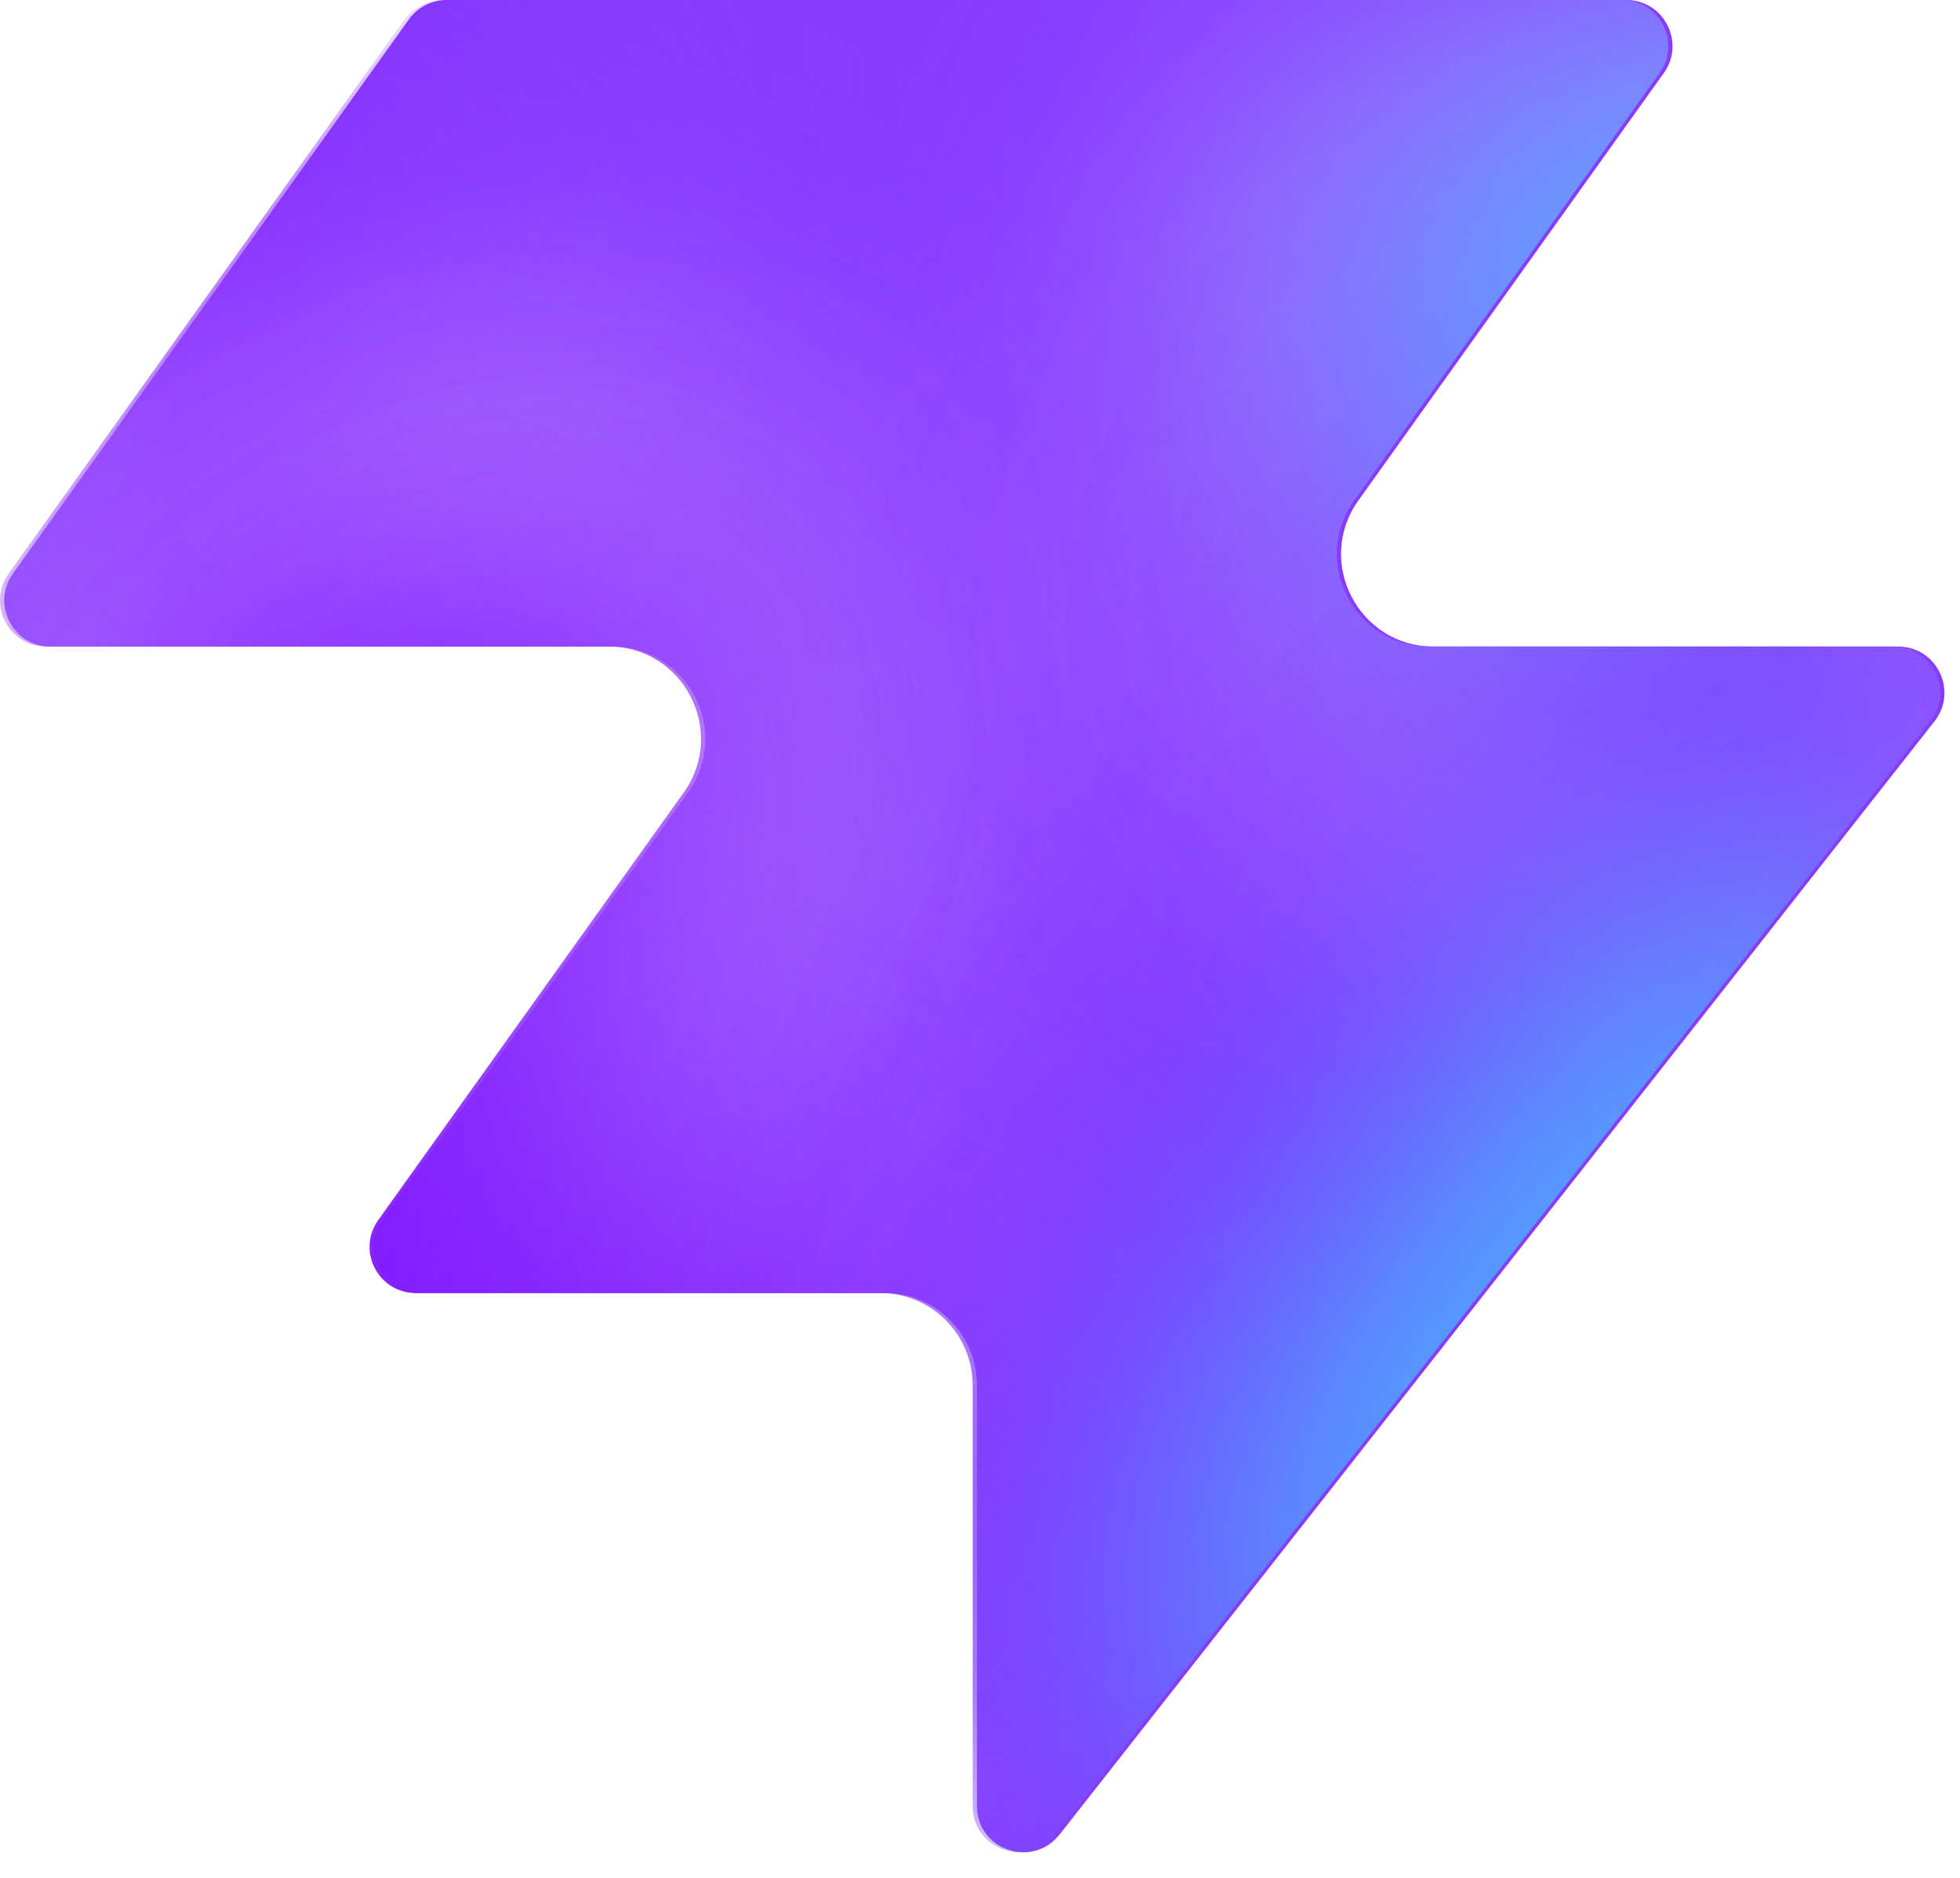
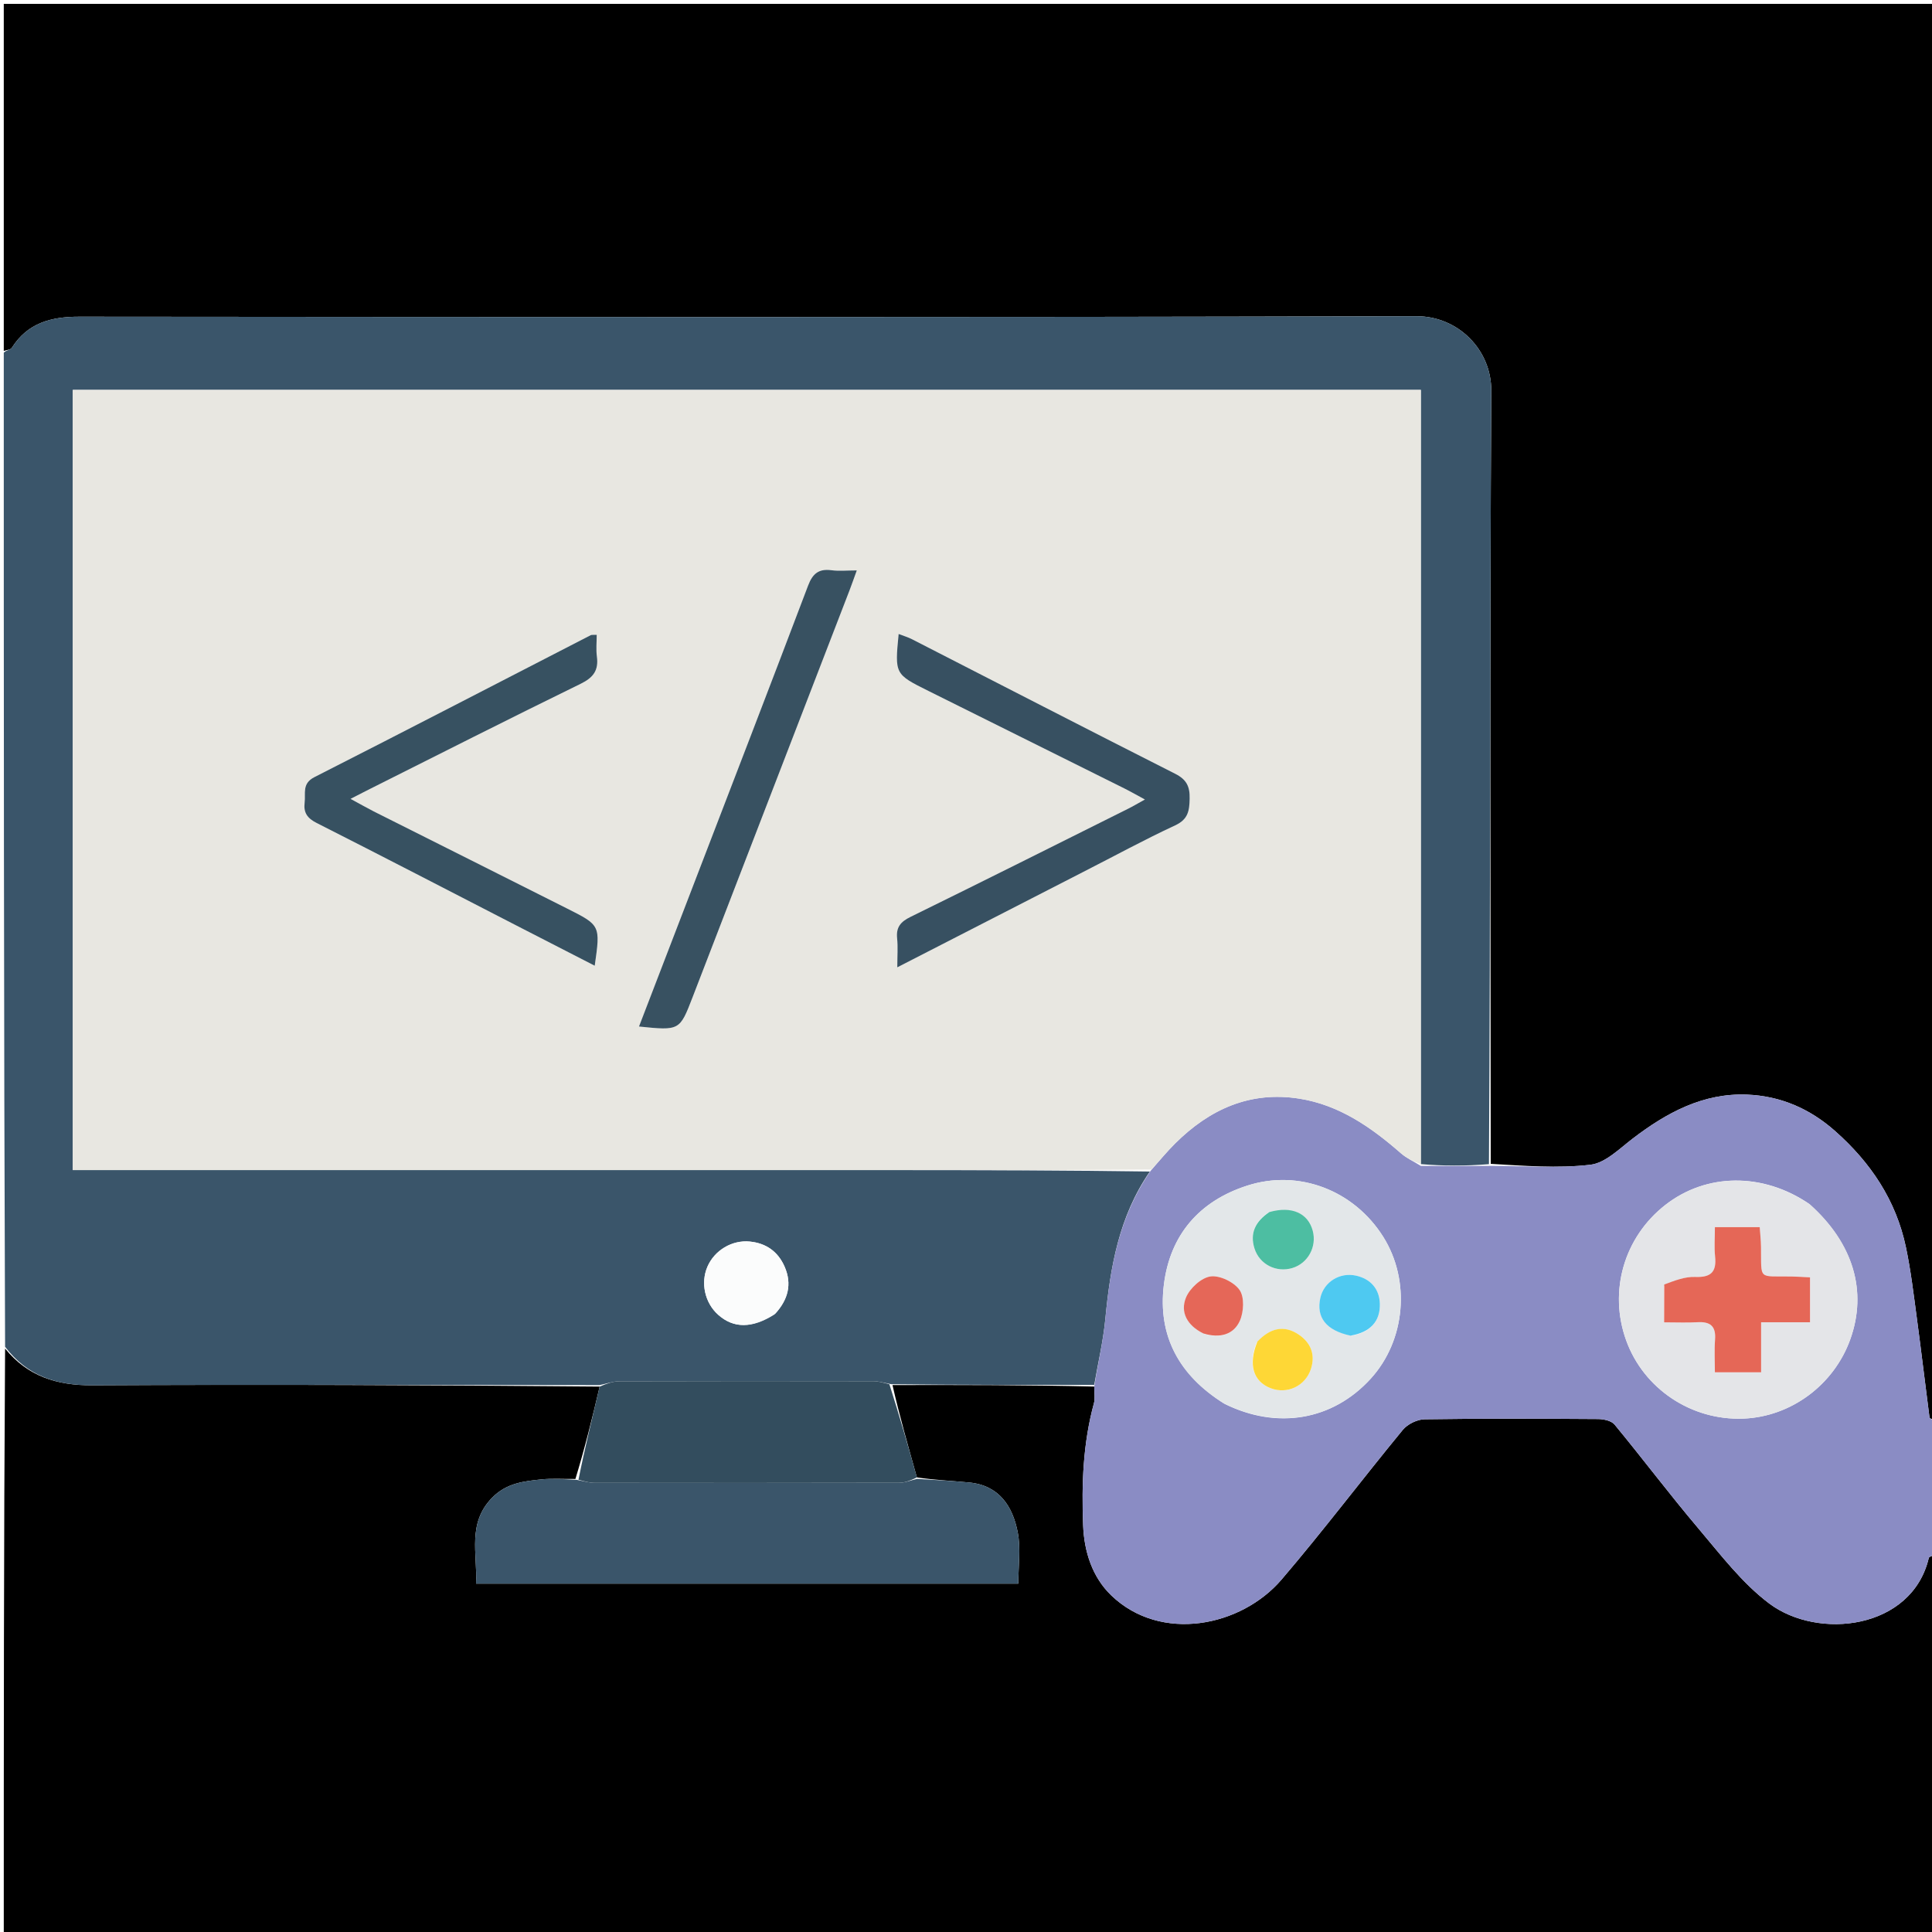
- <svg xmlns="http://www.w3.org/2000/svg" width="48" height="46" fill="none" viewBox="0 0 48 46">
-   <path fill="#863bff" d="M25.946 44.938c-.664.845-2.021.375-2.021-.698V33.937a2.26 2.26 0 0 0-2.262-2.262H10.287c-.92 0-1.456-1.04-.92-1.788l7.48-10.471c1.07-1.497 0-3.578-1.842-3.578H1.237c-.92 0-1.456-1.04-.92-1.788L10.013.474c.214-.297.556-.474.92-.474h28.894c.92 0 1.456 1.04.92 1.788l-7.48 10.471c-1.07 1.498 0 3.579 1.842 3.579h11.377c.943 0 1.473 1.088.89 1.83L25.947 44.94z" style="fill:#863bff;fill:color(display-p3 .525 .23 1);fill-opacity:1" />
-   <mask id="a" width="48" height="46" x="0" y="0" maskUnits="userSpaceOnUse" style="mask-type:alpha">
-     <path fill="#000" d="M25.842 44.938c-.664.844-2.021.375-2.021-.698V33.937a2.26 2.26 0 0 0-2.262-2.262H10.183c-.92 0-1.456-1.04-.92-1.788l7.48-10.471c1.07-1.498 0-3.579-1.842-3.579H1.133c-.92 0-1.456-1.04-.92-1.787L9.91.473c.214-.297.556-.474.92-.474h28.894c.92 0 1.456 1.04.92 1.788l-7.48 10.471c-1.07 1.498 0 3.578 1.842 3.578h11.377c.943 0 1.473 1.088.89 1.832L25.843 44.94z" style="fill:#000;fill-opacity:1" />
-   </mask>
-   <g mask="url(#a)">
-     <g filter="url(#b)">
-       <ellipse cx="5.508" cy="14.704" fill="#ede6ff" rx="5.508" ry="14.704" style="fill:#ede6ff;fill:color(display-p3 .927 .903 1);fill-opacity:1" transform="matrix(.00324 1 1 -.00324 -4.47 31.516)" />
-     </g>
-     <g filter="url(#c)">
-       <ellipse cx="10.399" cy="29.851" fill="#ede6ff" rx="10.399" ry="29.851" style="fill:#ede6ff;fill:color(display-p3 .927 .903 1);fill-opacity:1" transform="matrix(.00324 1 1 -.00324 -39.328 7.883)" />
-     </g>
-     <g filter="url(#d)">
-       <ellipse cx="5.508" cy="30.487" fill="#7e14ff" rx="5.508" ry="30.487" style="fill:#7e14ff;fill:color(display-p3 .492 .077 1);fill-opacity:1" transform="rotate(89.814 -25.913 -14.639)scale(1 -1)" />
-     </g>
-     <g filter="url(#e)">
-       <ellipse cx="5.508" cy="30.599" fill="#7e14ff" rx="5.508" ry="30.599" style="fill:#7e14ff;fill:color(display-p3 .492 .077 1);fill-opacity:1" transform="rotate(89.814 -32.644 -3.334)scale(1 -1)" />
-     </g>
-     <g filter="url(#f)">
-       <ellipse cx="5.508" cy="30.599" fill="#7e14ff" rx="5.508" ry="30.599" style="fill:#7e14ff;fill:color(display-p3 .492 .077 1);fill-opacity:1" transform="matrix(.00324 1 1 -.00324 -34.34 30.47)" />
-     </g>
-     <g filter="url(#g)">
-       <ellipse cx="14.072" cy="22.078" fill="#ede6ff" rx="14.072" ry="22.078" style="fill:#ede6ff;fill:color(display-p3 .927 .903 1);fill-opacity:1" transform="rotate(93.35 24.506 48.493)scale(-1 1)" />
-     </g>
-     <g filter="url(#h)">
-       <ellipse cx="3.47" cy="21.501" fill="#7e14ff" rx="3.47" ry="21.501" style="fill:#7e14ff;fill:color(display-p3 .492 .077 1);fill-opacity:1" transform="rotate(89.009 28.708 47.59)scale(-1 1)" />
-     </g>
-     <g filter="url(#i)">
-       <ellipse cx="3.47" cy="21.501" fill="#7e14ff" rx="3.47" ry="21.501" style="fill:#7e14ff;fill:color(display-p3 .492 .077 1);fill-opacity:1" transform="rotate(89.009 28.708 47.59)scale(-1 1)" />
-     </g>
-     <g filter="url(#j)">
-       <ellipse cx=".387" cy="8.972" fill="#7e14ff" rx="4.407" ry="29.108" style="fill:#7e14ff;fill:color(display-p3 .492 .077 1);fill-opacity:1" transform="rotate(39.51 .387 8.972)" />
-     </g>
-     <g filter="url(#k)">
-       <ellipse cx="47.523" cy="-6.092" fill="#7e14ff" rx="4.407" ry="29.108" style="fill:#7e14ff;fill:color(display-p3 .492 .077 1);fill-opacity:1" transform="rotate(37.892 47.523 -6.092)" />
-     </g>
-     <g filter="url(#l)">
-       <ellipse cx="41.412" cy="6.333" fill="#47bfff" rx="5.971" ry="9.665" style="fill:#47bfff;fill:color(display-p3 .28 .748 1);fill-opacity:1" transform="rotate(37.892 41.412 6.333)" />
-     </g>
-     <g filter="url(#m)">
-       <ellipse cx="-1.879" cy="38.332" fill="#7e14ff" rx="4.407" ry="29.108" style="fill:#7e14ff;fill:color(display-p3 .492 .077 1);fill-opacity:1" transform="rotate(37.892 -1.88 38.332)" />
-     </g>
-     <g filter="url(#n)">
-       <ellipse cx="-1.879" cy="38.332" fill="#7e14ff" rx="4.407" ry="29.108" style="fill:#7e14ff;fill:color(display-p3 .492 .077 1);fill-opacity:1" transform="rotate(37.892 -1.88 38.332)" />
-     </g>
-     <g filter="url(#o)">
-       <ellipse cx="35.651" cy="29.907" fill="#7e14ff" rx="4.407" ry="29.108" style="fill:#7e14ff;fill:color(display-p3 .492 .077 1);fill-opacity:1" transform="rotate(37.892 35.651 29.907)" />
-     </g>
-     <g filter="url(#p)">
-       <ellipse cx="38.418" cy="32.4" fill="#47bfff" rx="5.971" ry="15.297" style="fill:#47bfff;fill:color(display-p3 .28 .748 1);fill-opacity:1" transform="rotate(37.892 38.418 32.4)" />
-     </g>
-   </g>
-   <defs>
-     <filter id="b" width="60.045" height="41.654" x="-19.77" y="16.149" color-interpolation-filters="sRGB" filterUnits="userSpaceOnUse">
-       <feFlood flood-opacity="0" result="BackgroundImageFix" />
-       <feBlend in="SourceGraphic" in2="BackgroundImageFix" result="shape" />
-       <feGaussianBlur result="effect1_foregroundBlur_2002_17158" stdDeviation="7.659" />
-     </filter>
-     <filter id="c" width="90.34" height="51.437" x="-54.613" y="-7.533" color-interpolation-filters="sRGB" filterUnits="userSpaceOnUse">
-       <feFlood flood-opacity="0" result="BackgroundImageFix" />
-       <feBlend in="SourceGraphic" in2="BackgroundImageFix" result="shape" />
-       <feGaussianBlur result="effect1_foregroundBlur_2002_17158" stdDeviation="7.659" />
-     </filter>
-     <filter id="d" width="79.355" height="29.4" x="-49.64" y="2.03" color-interpolation-filters="sRGB" filterUnits="userSpaceOnUse">
-       <feFlood flood-opacity="0" result="BackgroundImageFix" />
-       <feBlend in="SourceGraphic" in2="BackgroundImageFix" result="shape" />
-       <feGaussianBlur result="effect1_foregroundBlur_2002_17158" stdDeviation="4.596" />
-     </filter>
-     <filter id="e" width="79.579" height="29.4" x="-45.045" y="20.029" color-interpolation-filters="sRGB" filterUnits="userSpaceOnUse">
-       <feFlood flood-opacity="0" result="BackgroundImageFix" />
-       <feBlend in="SourceGraphic" in2="BackgroundImageFix" result="shape" />
-       <feGaussianBlur result="effect1_foregroundBlur_2002_17158" stdDeviation="4.596" />
-     </filter>
-     <filter id="f" width="79.579" height="29.4" x="-43.513" y="21.178" color-interpolation-filters="sRGB" filterUnits="userSpaceOnUse">
-       <feFlood flood-opacity="0" result="BackgroundImageFix" />
-       <feBlend in="SourceGraphic" in2="BackgroundImageFix" result="shape" />
-       <feGaussianBlur result="effect1_foregroundBlur_2002_17158" stdDeviation="4.596" />
-     </filter>
-     <filter id="g" width="74.749" height="58.852" x="15.756" y="-17.901" color-interpolation-filters="sRGB" filterUnits="userSpaceOnUse">
-       <feFlood flood-opacity="0" result="BackgroundImageFix" />
-       <feBlend in="SourceGraphic" in2="BackgroundImageFix" result="shape" />
-       <feGaussianBlur result="effect1_foregroundBlur_2002_17158" stdDeviation="7.659" />
-     </filter>
-     <filter id="h" width="61.377" height="25.362" x="23.548" y="2.284" color-interpolation-filters="sRGB" filterUnits="userSpaceOnUse">
-       <feFlood flood-opacity="0" result="BackgroundImageFix" />
-       <feBlend in="SourceGraphic" in2="BackgroundImageFix" result="shape" />
-       <feGaussianBlur result="effect1_foregroundBlur_2002_17158" stdDeviation="4.596" />
-     </filter>
-     <filter id="i" width="61.377" height="25.362" x="23.548" y="2.284" color-interpolation-filters="sRGB" filterUnits="userSpaceOnUse">
-       <feFlood flood-opacity="0" result="BackgroundImageFix" />
-       <feBlend in="SourceGraphic" in2="BackgroundImageFix" result="shape" />
-       <feGaussianBlur result="effect1_foregroundBlur_2002_17158" stdDeviation="4.596" />
-     </filter>
-     <filter id="j" width="56.045" height="63.649" x="-27.636" y="-22.853" color-interpolation-filters="sRGB" filterUnits="userSpaceOnUse">
-       <feFlood flood-opacity="0" result="BackgroundImageFix" />
-       <feBlend in="SourceGraphic" in2="BackgroundImageFix" result="shape" />
-       <feGaussianBlur result="effect1_foregroundBlur_2002_17158" stdDeviation="4.596" />
-     </filter>
-     <filter id="k" width="54.814" height="64.646" x="20.116" y="-38.415" color-interpolation-filters="sRGB" filterUnits="userSpaceOnUse">
-       <feFlood flood-opacity="0" result="BackgroundImageFix" />
-       <feBlend in="SourceGraphic" in2="BackgroundImageFix" result="shape" />
-       <feGaussianBlur result="effect1_foregroundBlur_2002_17158" stdDeviation="4.596" />
-     </filter>
-     <filter id="l" width="33.541" height="35.313" x="24.641" y="-11.323" color-interpolation-filters="sRGB" filterUnits="userSpaceOnUse">
-       <feFlood flood-opacity="0" result="BackgroundImageFix" />
-       <feBlend in="SourceGraphic" in2="BackgroundImageFix" result="shape" />
-       <feGaussianBlur result="effect1_foregroundBlur_2002_17158" stdDeviation="4.596" />
-     </filter>
-     <filter id="m" width="54.814" height="64.646" x="-29.286" y="6.009" color-interpolation-filters="sRGB" filterUnits="userSpaceOnUse">
-       <feFlood flood-opacity="0" result="BackgroundImageFix" />
-       <feBlend in="SourceGraphic" in2="BackgroundImageFix" result="shape" />
-       <feGaussianBlur result="effect1_foregroundBlur_2002_17158" stdDeviation="4.596" />
-     </filter>
-     <filter id="n" width="54.814" height="64.646" x="-29.286" y="6.009" color-interpolation-filters="sRGB" filterUnits="userSpaceOnUse">
-       <feFlood flood-opacity="0" result="BackgroundImageFix" />
-       <feBlend in="SourceGraphic" in2="BackgroundImageFix" result="shape" />
-       <feGaussianBlur result="effect1_foregroundBlur_2002_17158" stdDeviation="4.596" />
-     </filter>
-     <filter id="o" width="54.814" height="64.646" x="8.244" y="-2.416" color-interpolation-filters="sRGB" filterUnits="userSpaceOnUse">
-       <feFlood flood-opacity="0" result="BackgroundImageFix" />
-       <feBlend in="SourceGraphic" in2="BackgroundImageFix" result="shape" />
-       <feGaussianBlur result="effect1_foregroundBlur_2002_17158" stdDeviation="4.596" />
-     </filter>
-     <filter id="p" width="39.409" height="43.623" x="18.713" y="10.588" color-interpolation-filters="sRGB" filterUnits="userSpaceOnUse">
-       <feFlood flood-opacity="0" result="BackgroundImageFix" />
-       <feBlend in="SourceGraphic" in2="BackgroundImageFix" result="shape" />
-       <feGaussianBlur result="effect1_foregroundBlur_2002_17158" stdDeviation="4.596" />
-     </filter>
-   </defs>
+ <svg xmlns="http://www.w3.org/2000/svg" version="1.1" id="Layer_1" x="0px" y="0px" width="100%" viewBox="0 0 512 512" enable-background="new 0 0 512 512" xml:space="preserve">
+   <path fill="#000000" opacity="1" stroke="none" d=" M1,93   C1,62.347 1,31.694 1,1.02   C171.577,1.02 342.154,1.02 513,1.02   C513,125.688 513,250.376 512.649,375.84   C511.962,376.253 511.377,375.923 511.325,375.524   C510.181,366.787 509.156,358.034 507.979,349.301   C507.134,343.03 506.393,336.723 505.092,330.54   C502.481,318.129 495.797,308.138 486.344,299.759   C479.599,293.78 471.816,290.433 462.98,290.086   C451.327,289.629 441.666,294.872 432.668,301.749   C429.156,304.433 425.437,308.204 421.48,308.671   C412.795,309.696 403.898,308.928 395.057,308.432   C395.018,239.837 394.806,171.702 395.204,103.571   C395.268,92.638 386.352,83.771 375.37,83.801   C257.261,84.123 139.151,84.032 21.042,83.929   C13.559,83.922 7.328,85.549 3.113,92.2   C2.79,92.709 1.722,92.744 1,93  z" />
+   <path fill="#000000" opacity="1" stroke="none" d=" M513,412   C513,445.647 513,479.295 513,512.971   C342.45,512.971 171.899,512.971 1,512.971   C1,461.313 1,409.625 1.348,357.383   C7.289,364.699 14.982,367.168 24.477,367.117   C69.281,366.875 114.086,367.044 158.915,367.46   C156.943,375.872 154.948,383.892 152.492,391.941   C149.199,391.981 146.344,391.767 143.539,392.052   C138.807,392.535 134.234,393.028 130.443,396.888   C123.768,403.684 126.553,411.675 126.159,419.681   C174.237,419.681 221.79,419.681 269.863,419.681   C269.863,414.932 270.542,410.354 269.708,406.07   C268.369,399.193 264.806,393.657 256.886,392.88   C252.285,392.429 247.66,392.224 242.989,391.53   C240.64,383.129 238.346,375.107 236.518,367.055   C254.648,367.023 272.313,367.019 289.988,367.451   C289.981,369.219 290.244,370.628 289.904,371.871   C287.003,382.489 286.618,393.33 287.04,404.218   C287.312,411.254 289.488,417.991 294.526,422.824   C307.618,435.386 328.901,431.139 339.639,418.582   C350.685,405.665 360.939,392.072 371.745,378.943   C373.005,377.412 375.557,376.156 377.53,376.126   C392.851,375.897 408.178,375.959 423.502,376.063   C424.996,376.074 427.043,376.513 427.887,377.535   C435.376,386.611 442.451,396.033 450.054,405.01   C455.958,411.98 461.649,419.511 468.84,424.928   C481.796,434.687 506.672,431.855 511.154,412.863   C511.251,412.453 512.362,412.282 513,412  z" />
+   <path fill="#3A556A" opacity="1" stroke="none" d=" M289.978,367.015   C272.313,367.019 254.648,367.023 236.168,366.825   C234.056,366.418 232.759,366.033 231.462,366.031   C209.044,365.995 186.626,365.982 164.209,366.052   C162.435,366.058 160.664,366.713 158.891,367.067   C114.086,367.044 69.281,366.875 24.477,367.117   C14.982,367.168 7.289,364.699 1.348,356.914   C1,269.312 1,181.625 1,93.469   C1.722,92.744 2.79,92.709 3.113,92.2   C7.328,85.549 13.559,83.922 21.042,83.929   C139.151,84.032 257.261,84.123 375.37,83.801   C386.352,83.771 395.268,92.638 395.204,103.571   C394.806,171.702 395.018,239.837 394.589,308.514   C388.279,309.028 382.406,308.999 376.536,308.503   C376.538,239.81 376.538,171.583 376.538,103.33   C256.982,103.33 138.251,103.33 19.293,103.33   C19.293,172.281 19.293,240.979 19.293,310.078   C21.547,310.078 23.512,310.078 25.478,310.078   C95.953,310.078 166.428,310.07 236.903,310.083   C259.56,310.087 282.218,310.146 304.724,310.474   C296.494,322.43 294.245,335.801 292.925,349.529   C292.361,355.398 290.985,361.189 289.978,367.015  M205.521,348.075   C208.837,344.433 209.959,340.329 207.93,335.685   C206.187,331.698 203.046,329.461 198.727,329.03   C193.98,328.556 189.364,331.343 187.484,335.677   C185.612,339.991 186.796,345.29 190.333,348.436   C194.404,352.057 199.311,352.116 205.521,348.075  z" />
+   <path fill="#8A8CC4" opacity="1" stroke="none" d=" M289.988,367.451   C290.985,361.189 292.361,355.398 292.925,349.529   C294.245,335.801 296.494,322.43 304.972,310.232   C307.377,307.473 309.288,305.155 311.408,303.045   C320.528,293.966 331.277,289.078 344.355,291.156   C354.939,292.838 363.378,298.741 371.258,305.624   C372.808,306.978 374.765,307.866 376.534,308.97   C382.406,308.999 388.279,309.028 394.619,308.975   C403.898,308.928 412.795,309.696 421.48,308.671   C425.437,308.204 429.156,304.433 432.668,301.749   C441.666,294.872 451.327,289.629 462.98,290.086   C471.816,290.433 479.599,293.78 486.344,299.759   C495.797,308.138 502.481,318.129 505.092,330.54   C506.393,336.723 507.134,343.03 507.979,349.301   C509.156,358.034 510.181,366.787 511.325,375.524   C511.377,375.923 511.962,376.253 512.649,376.308   C513,387.688 513,399.375 513,411.531   C512.362,412.282 511.251,412.453 511.154,412.863   C506.672,431.855 481.796,434.687 468.84,424.928   C461.649,419.511 455.958,411.98 450.054,405.01   C442.451,396.033 435.376,386.611 427.887,377.535   C427.043,376.513 424.996,376.074 423.502,376.063   C408.178,375.959 392.851,375.897 377.53,376.126   C375.557,376.156 373.005,377.412 371.745,378.943   C360.939,392.072 350.685,405.665 339.639,418.582   C328.901,431.139 307.618,435.386 294.526,422.824   C289.488,417.991 287.312,411.254 287.04,404.218   C286.618,393.33 287.003,382.489 289.904,371.871   C290.244,370.628 289.981,369.219 289.988,367.451  M479.418,319.016   C467.183,310.679 452.2,310.812 441.291,319.354   C430.369,327.907 426.247,342.208 430.953,355.225   C435.591,368.055 448.234,376.49 462.013,375.947   C474.653,375.449 486.042,366.99 490.359,354.893   C494.891,342.197 491.172,329.484 479.418,319.016  M324.567,372.055   C338.51,378.955 353.192,376.412 363.265,365.35   C372.476,355.236 373.873,339.403 366.579,327.78   C358.87,315.497 344.303,309.785 330.57,314.187   C317.832,318.27 310.048,327.268 308.432,340.509   C306.79,353.962 312.39,364.46 324.567,372.055  z" />
+   <path fill="#3A556A" opacity="1" stroke="none" d=" M243.045,391.909   C247.66,392.224 252.285,392.429 256.886,392.88   C264.806,393.657 268.369,399.193 269.708,406.07   C270.542,410.354 269.863,414.932 269.863,419.681   C221.79,419.681 174.237,419.681 126.159,419.681   C126.553,411.675 123.768,403.684 130.443,396.888   C134.234,393.028 138.807,392.535 143.539,392.052   C146.344,391.767 149.199,391.981 152.841,392.172   C154.948,392.582 156.245,392.968 157.543,392.969   C184.461,393.005 211.378,393.015 238.296,392.95   C239.88,392.947 241.462,392.271 243.045,391.909  z" />
+   <path fill="#334D5E" opacity="1" stroke="none" d=" M242.989,391.53   C241.462,392.271 239.88,392.947 238.296,392.95   C211.378,393.015 184.461,393.005 157.543,392.969   C156.245,392.968 154.948,392.582 153.301,392.143   C154.948,383.892 156.943,375.872 158.915,367.46   C160.664,366.713 162.435,366.058 164.209,366.052   C186.626,365.982 209.044,365.995 231.462,366.031   C232.759,366.033 234.056,366.418 235.703,366.854   C238.346,375.107 240.64,383.129 242.989,391.53  z" />
+   <path fill="#E8E7E1" opacity="1" stroke="none" d=" M376.536,308.503   C374.765,307.866 372.808,306.978 371.258,305.624   C363.378,298.741 354.939,292.838 344.355,291.156   C331.277,289.078 320.528,293.966 311.408,303.045   C309.288,305.155 307.377,307.473 305.123,309.938   C282.218,310.146 259.56,310.087 236.903,310.083   C166.428,310.07 95.953,310.078 25.478,310.078   C23.512,310.078 21.547,310.078 19.293,310.078   C19.293,240.979 19.293,172.281 19.293,103.33   C138.251,103.33 256.982,103.33 376.538,103.33   C376.538,171.583 376.538,239.81 376.536,308.503  M287.41,230.925   C295.402,226.827 303.295,222.513 311.436,218.733   C314.881,217.133 315.204,214.87 315.272,211.657   C315.341,208.449 314.478,206.592 311.458,205.064   C288.153,193.279 264.947,181.3 241.698,169.404   C240.608,168.846 239.41,168.5 238.149,168.012   C237.115,178.656 237.112,178.664 246.049,183.112   C263.322,191.71 280.601,200.294 297.871,208.898   C299.564,209.742 301.207,210.687 303.412,211.875   C301.494,212.932 300.238,213.683 298.932,214.334   C279.732,223.913 260.552,233.535 241.288,242.984   C238.661,244.272 237.439,245.731 237.744,248.674   C237.979,250.939 237.791,253.249 237.791,256.352   C254.559,247.742 270.646,239.483 287.41,230.925  M98.698,214.895   C96.919,213.916 95.139,212.937 92.903,211.707   C94.814,210.726 95.989,210.111 97.174,209.517   C116.062,200.05 134.902,190.485 153.885,181.212   C157.279,179.554 158.672,177.626 158.182,173.979   C157.93,172.106 158.138,170.172 158.138,168.23   C157.179,168.278 156.809,168.191 156.551,168.324   C132.147,180.879 107.784,193.514 83.319,205.947   C79.974,207.647 81.028,210.236 80.729,212.714   C80.406,215.388 81.446,216.85 83.92,218.102   C101.577,227.041 119.145,236.159 136.743,245.215   C143.646,248.767 150.556,252.307 157.608,255.927   C159.139,245.203 159.135,245.212 150.182,240.713   C133.245,232.202 116.313,223.68 98.698,214.895  M183.576,234.995   C178.859,247.269 174.142,259.543 169.339,272.041   C180.122,273.137 180.124,273.138 183.537,264.29   C197.404,228.347 211.271,192.404 225.132,156.458   C225.754,154.844 226.317,153.207 227.058,151.166   C224.331,151.166 222.312,151.381 220.357,151.118   C216.986,150.664 215.36,151.997 214.152,155.186   C204.155,181.587 193.984,207.921 183.576,234.995  z" />
+   <path fill="#FBFCFC" opacity="1" stroke="none" d=" M205.242,348.343   C199.311,352.116 194.404,352.057 190.333,348.436   C186.796,345.29 185.612,339.991 187.484,335.677   C189.364,331.343 193.98,328.556 198.727,329.03   C203.046,329.461 206.187,331.698 207.93,335.685   C209.959,340.329 208.837,344.433 205.242,348.343  z" />
+   <path fill="#E4E5E8" opacity="1" stroke="none" d=" M479.705,319.232   C491.172,329.484 494.891,342.197 490.359,354.893   C486.042,366.99 474.653,375.449 462.013,375.947   C448.234,376.49 435.591,368.055 430.953,355.225   C426.247,342.208 430.369,327.907 441.291,319.354   C452.2,310.812 467.183,310.679 479.705,319.232  M441.013,340.857   C441.013,343.814 441.013,346.772 441.013,350.432   C444.311,350.432 447.093,350.56 449.859,350.4   C453.222,350.204 454.777,351.43 454.509,354.975   C454.29,357.869 454.464,360.793 454.464,363.668   C458.966,363.668 462.552,363.668 466.711,363.668   C466.711,359.259 466.711,355.167 466.711,350.412   C471.357,350.412 475.428,350.412 479.674,350.412   C479.674,346.063 479.674,342.387 479.674,338.516   C477.758,338.423 476.282,338.309 474.804,338.286   C465.77,338.143 466.817,339.425 466.684,330.388   C466.658,328.646 466.461,326.906 466.345,325.205   C462.146,325.205 458.571,325.205 454.467,325.205   C454.467,328.033 454.257,330.524 454.515,332.965   C454.948,337.08 453.425,338.574 449.216,338.402   C446.528,338.292 443.79,339.394 441.013,340.857  z" />
+   <path fill="#E3E7E9" opacity="1" stroke="none" d=" M324.249,371.87   C312.39,364.46 306.79,353.962 308.432,340.509   C310.048,327.268 317.832,318.27 330.57,314.187   C344.303,309.785 358.87,315.497 366.579,327.78   C373.873,339.403 372.476,355.236 363.265,365.35   C353.192,376.412 338.51,378.955 324.249,371.87  M332.999,355.854   C330.72,361.625 332.102,366.093 336.719,367.881   C341.155,369.599 346.007,367.284 347.443,362.691   C348.638,358.867 347.302,355.762 344.132,353.646   C340.243,351.051 336.614,351.965 332.999,355.854  M319.27,353.547   C323.271,354.734 326.927,353.691 328.565,350.043   C329.619,347.694 329.824,343.769 328.507,341.869   C327.051,339.769 323.25,337.928 320.792,338.272   C318.345,338.615 315.311,341.404 314.304,343.849   C312.714,347.707 314.566,351.246 319.27,353.547  M336.046,321.382   C332.656,323.714 331.18,326.833 332.455,330.866   C333.79,335.088 338.225,337.31 342.46,336.049   C346.61,334.815 349.025,330.414 347.89,326.156   C346.65,321.504 342.333,319.526 336.046,321.382  M358.297,353.952   C363.039,353.095 365.831,350.261 365.674,345.449   C365.55,341.645 363.289,338.941 359.4,338.064   C355.038,337.08 350.829,339.751 349.899,343.961   C348.762,349.1 351.404,352.57 358.297,353.952  z" />
+   <path fill="#375061" opacity="1" stroke="none" d=" M287.071,231.074   C270.646,239.483 254.559,247.742 237.791,256.352   C237.791,253.249 237.979,250.939 237.744,248.674   C237.439,245.731 238.661,244.272 241.288,242.984   C260.552,233.535 279.732,223.913 298.932,214.334   C300.238,213.683 301.494,212.932 303.412,211.875   C301.207,210.687 299.564,209.742 297.871,208.898   C280.601,200.294 263.322,191.71 246.049,183.112   C237.112,178.664 237.115,178.656 238.149,168.012   C239.41,168.5 240.608,168.846 241.698,169.404   C264.947,181.3 288.153,193.279 311.458,205.064   C314.478,206.592 315.341,208.449 315.272,211.657   C315.204,214.87 314.881,217.133 311.436,218.733   C303.295,222.513 295.402,226.827 287.071,231.074  z" />
+   <path fill="#375161" opacity="1" stroke="none" d=" M99.039,215.029   C116.313,223.68 133.245,232.202 150.182,240.713   C159.135,245.212 159.139,245.203 157.608,255.927   C150.556,252.307 143.646,248.767 136.743,245.215   C119.145,236.159 101.577,227.041 83.92,218.102   C81.446,216.85 80.406,215.388 80.729,212.714   C81.028,210.236 79.974,207.647 83.319,205.947   C107.784,193.514 132.147,180.879 156.551,168.324   C156.809,168.191 157.179,168.278 158.138,168.23   C158.138,170.172 157.93,172.106 158.182,173.979   C158.672,177.626 157.279,179.554 153.885,181.212   C134.902,190.485 116.062,200.05 97.174,209.517   C95.989,210.111 94.814,210.726 92.903,211.707   C95.139,212.937 96.919,213.916 99.039,215.029  z" />
+   <path fill="#385161" opacity="1" stroke="none" d=" M183.721,234.635   C193.984,207.921 204.155,181.587 214.152,155.186   C215.36,151.997 216.986,150.664 220.357,151.118   C222.312,151.381 224.331,151.166 227.058,151.166   C226.317,153.207 225.754,154.844 225.132,156.458   C211.271,192.404 197.404,228.347 183.537,264.29   C180.124,273.138 180.122,273.137 169.339,272.041   C174.142,259.543 178.859,247.269 183.721,234.635  z" />
+   <path fill="#E56757" opacity="1" stroke="none" d=" M441.043,340.404   C443.79,339.394 446.528,338.292 449.216,338.402   C453.425,338.574 454.948,337.08 454.515,332.965   C454.257,330.524 454.467,328.033 454.467,325.205   C458.571,325.205 462.146,325.205 466.345,325.205   C466.461,326.906 466.658,328.646 466.684,330.388   C466.817,339.425 465.77,338.143 474.804,338.286   C476.282,338.309 477.758,338.423 479.674,338.516   C479.674,342.387 479.674,346.063 479.674,350.412   C475.428,350.412 471.357,350.412 466.711,350.412   C466.711,355.167 466.711,359.259 466.711,363.668   C462.552,363.668 458.966,363.668 454.464,363.668   C454.464,360.793 454.29,357.869 454.509,354.975   C454.777,351.43 453.222,350.204 449.859,350.4   C447.093,350.56 444.311,350.432 441.013,350.432   C441.013,346.772 441.013,343.814 441.043,340.404  z" />
+   <path fill="#FED736" opacity="1" stroke="none" d=" M333.224,355.531   C336.614,351.965 340.243,351.051 344.132,353.646   C347.302,355.762 348.638,358.867 347.443,362.691   C346.007,367.284 341.155,369.599 336.719,367.881   C332.102,366.093 330.72,361.625 333.224,355.531  z" />
+   <path fill="#E56758" opacity="1" stroke="none" d=" M318.912,353.383   C314.566,351.246 312.714,347.707 314.304,343.849   C315.311,341.404 318.345,338.615 320.792,338.272   C323.25,337.928 327.051,339.769 328.507,341.869   C329.824,343.769 329.619,347.694 328.565,350.043   C326.927,353.691 323.271,354.734 318.912,353.383  z" />
+   <path fill="#4DBEA2" opacity="1" stroke="none" d=" M336.391,321.213   C342.333,319.526 346.65,321.504 347.89,326.156   C349.025,330.414 346.61,334.815 342.46,336.049   C338.225,337.31 333.79,335.088 332.455,330.866   C331.18,326.833 332.656,323.714 336.391,321.213  z" />
+   <path fill="#4EC9F1" opacity="1" stroke="none" d=" M357.907,353.959   C351.404,352.57 348.762,349.1 349.899,343.961   C350.829,339.751 355.038,337.08 359.4,338.064   C363.289,338.941 365.55,341.645 365.674,345.449   C365.831,350.261 363.039,353.095 357.907,353.959  z" />
</svg>
